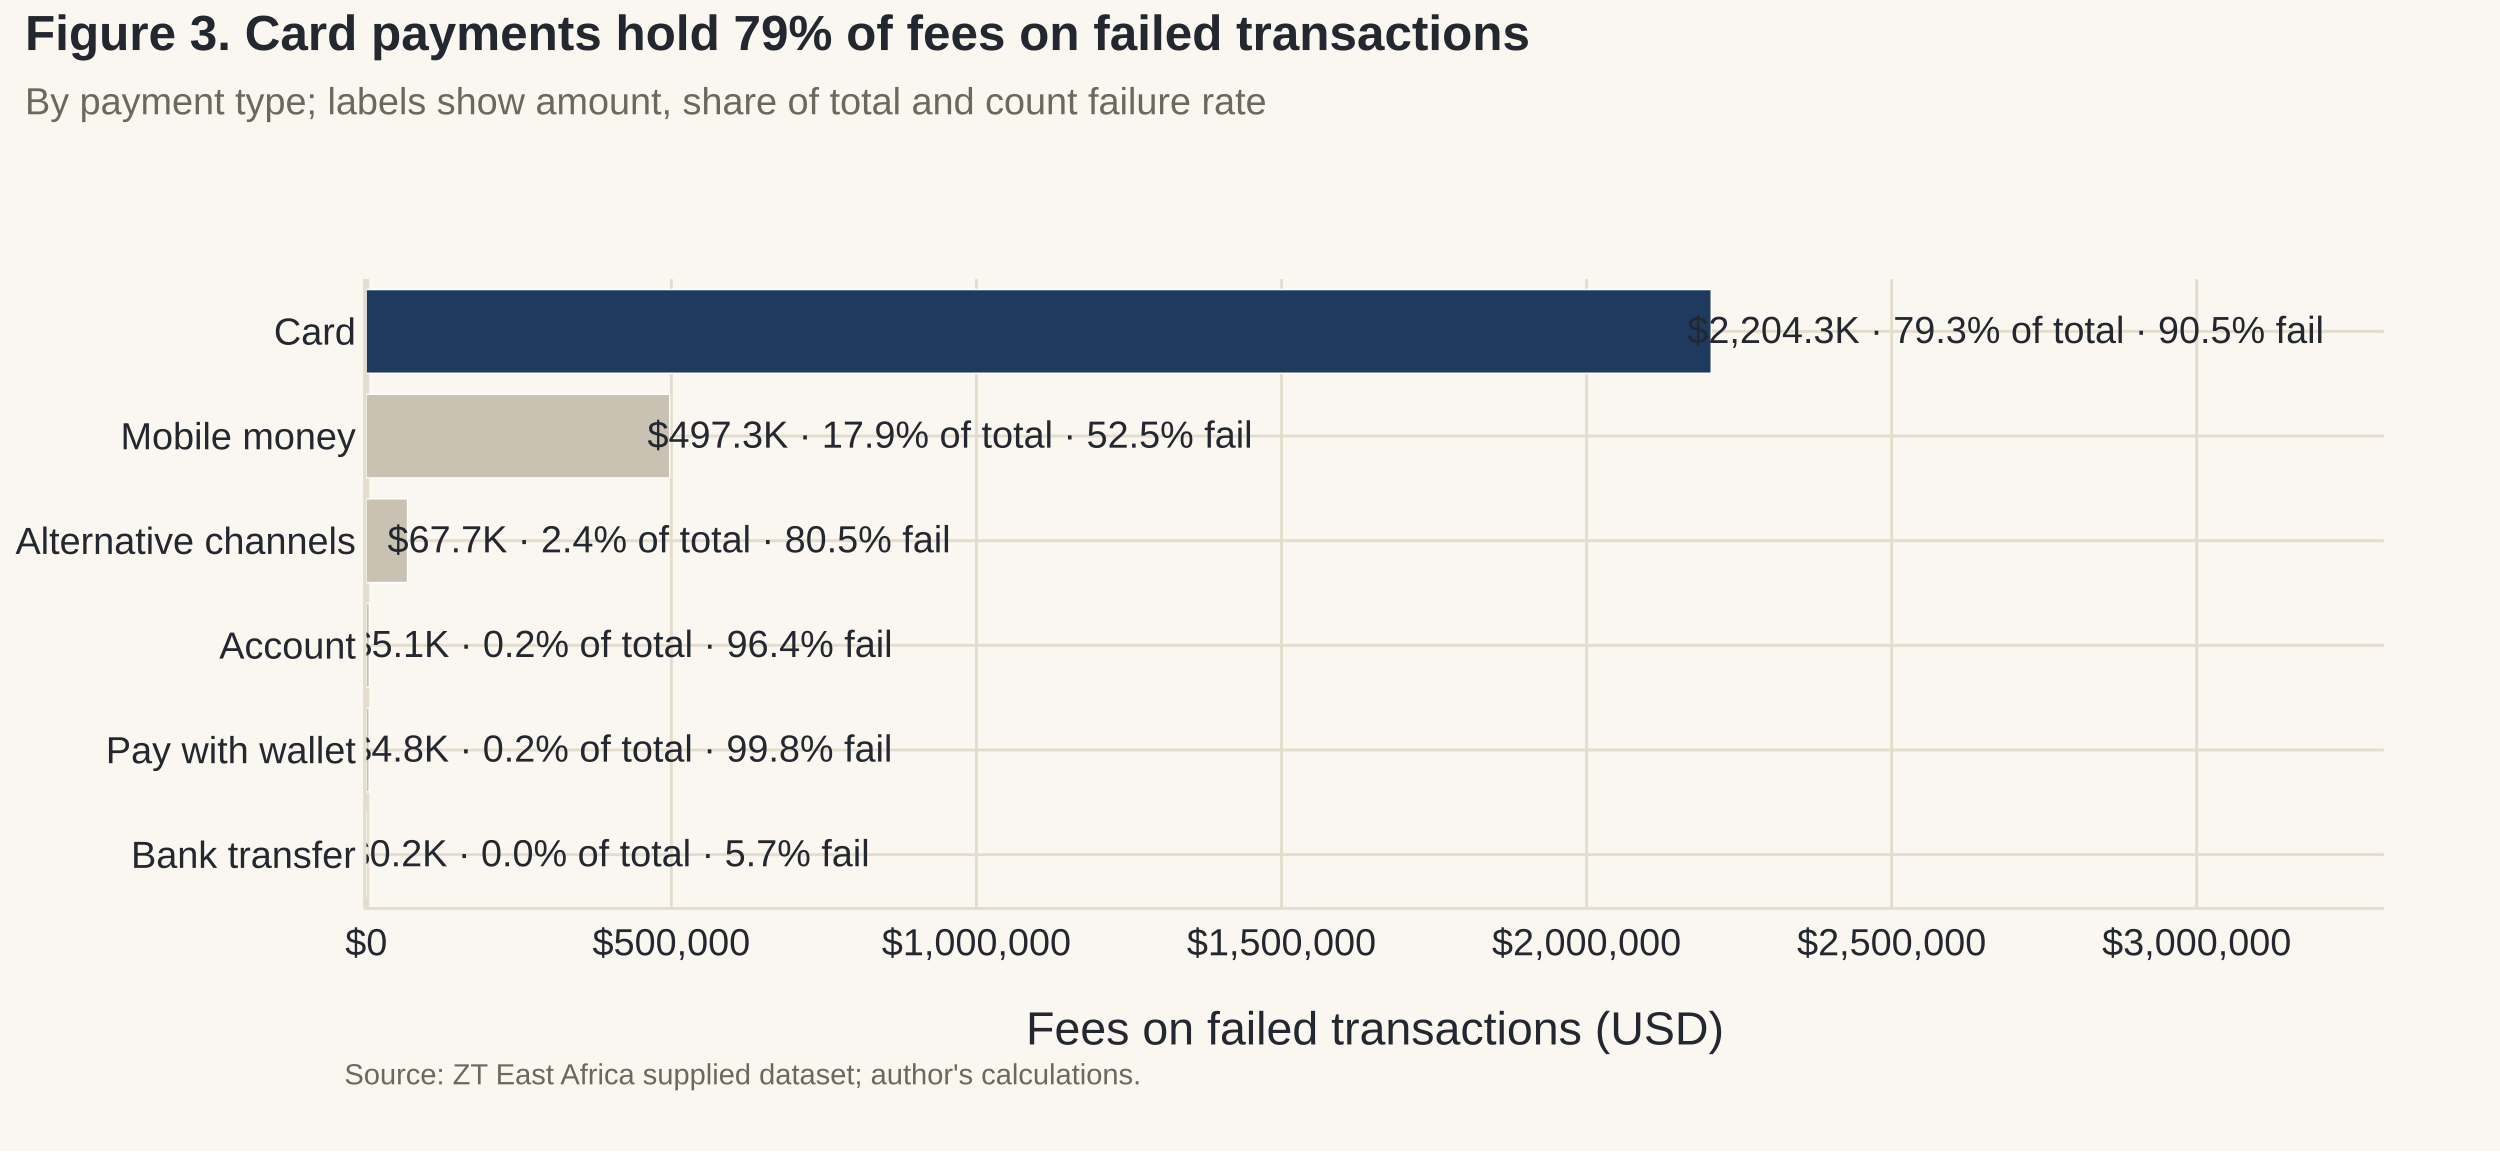
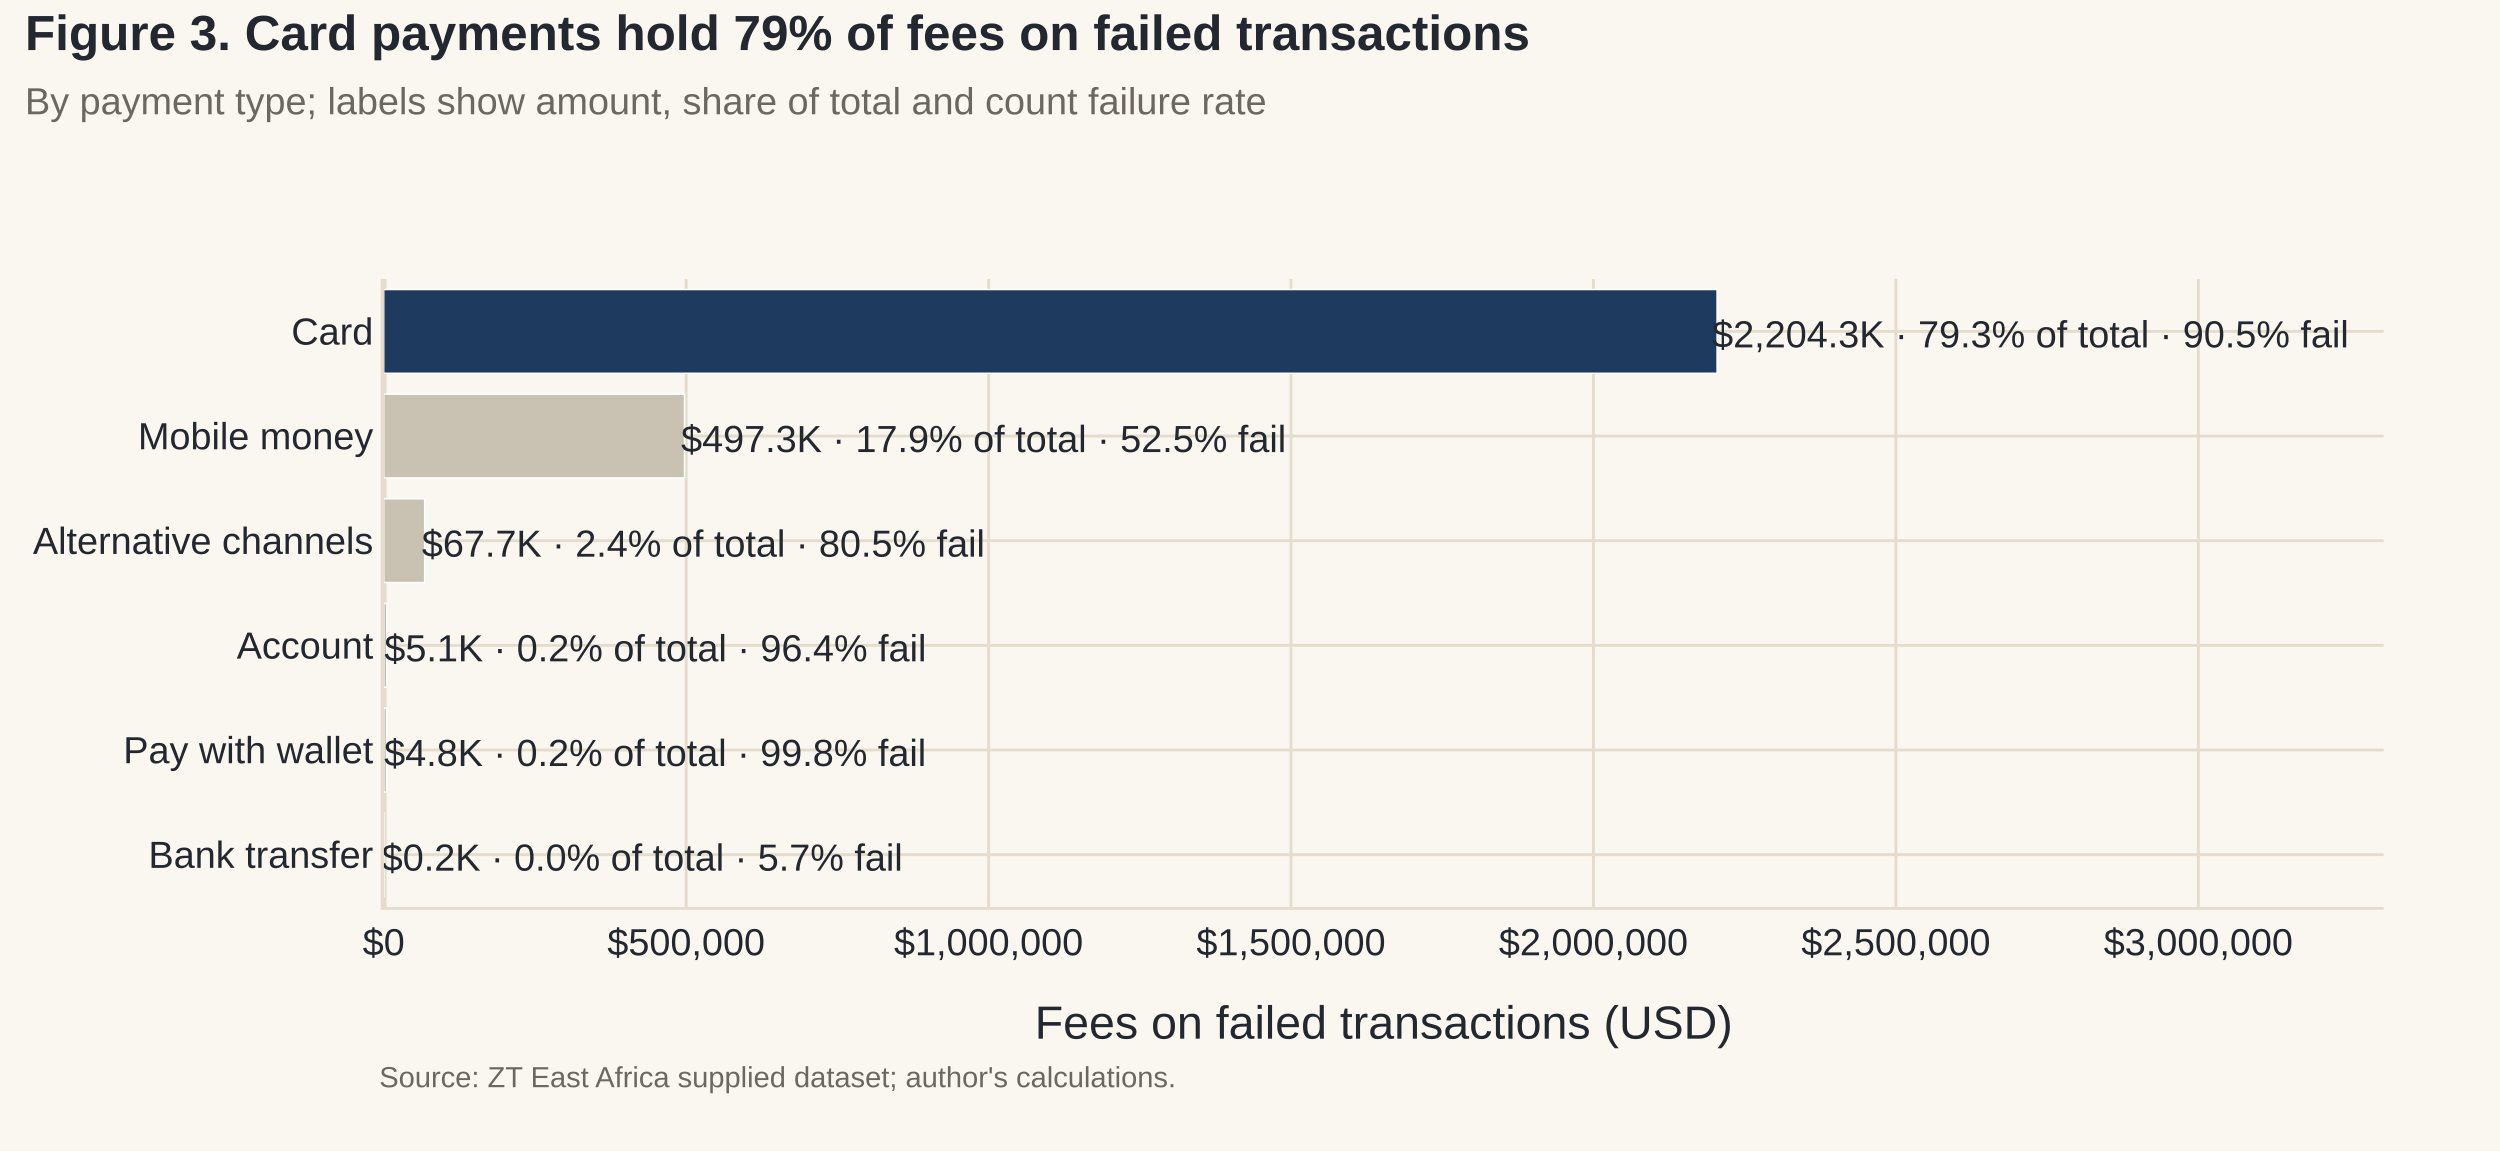
<svg xmlns="http://www.w3.org/2000/svg" class="main-svg" width="860" height="396" style="" viewBox="0 0 860 396">
  <rect x="0" y="0" width="860" height="396" style="fill: rgb(250, 247, 240); fill-opacity: 1;" />
-   <defs id="defs-6c283f">
+   <defs id="defs-e33436">
    <g class="clips">
-       <clipPath id="clip6c283fxyplot" class="plotclip">
-         <rect width="694" height="216" />
+       <clipPath id="clipe33436xyplot" class="plotclip">
+         <rect width="688" height="216" />
      </clipPath>
-       <clipPath class="axesclip" id="clip6c283fx">
-         <rect x="126" y="0" width="694" height="396" />
+       <clipPath class="axesclip" id="clipe33436x">
+         <rect x="132" y="0" width="688" height="396" />
      </clipPath>
-       <clipPath class="axesclip" id="clip6c283fy">
+       <clipPath class="axesclip" id="clipe33436y">
        <rect x="0" y="96" width="860" height="216" />
      </clipPath>
-       <clipPath class="axesclip" id="clip6c283fxy">
-         <rect x="126" y="96" width="694" height="216" />
+       <clipPath class="axesclip" id="clipe33436xy">
+         <rect x="132" y="96" width="688" height="216" />
      </clipPath>
    </g>
    <g class="gradients" />
    <g class="patterns" />
  </defs>
  <g class="bglayer" />
  <g class="layer-below">
    <g class="imagelayer" />
    <g class="shapelayer" />
  </g>
  <g class="cartesianlayer">
    <g class="subplot xy">
      <g class="layer-subplot">
        <g class="shapelayer" />
        <g class="imagelayer" />
      </g>
      <g class="minor-gridlayer">
        <g class="x" />
        <g class="y" />
      </g>
      <g class="gridlayer">
        <g class="x">
-           <path class="xgrid crisp" transform="translate(230.95,0)" d="M0,96v216" style="stroke: rgb(228, 221, 205); stroke-opacity: 1; stroke-width: 1px;" />
-           <path class="xgrid crisp" transform="translate(335.89,0)" d="M0,96v216" style="stroke: rgb(228, 221, 205); stroke-opacity: 1; stroke-width: 1px;" />
-           <path class="xgrid crisp" transform="translate(440.84,0)" d="M0,96v216" style="stroke: rgb(228, 221, 205); stroke-opacity: 1; stroke-width: 1px;" />
-           <path class="xgrid crisp" transform="translate(545.78,0)" d="M0,96v216" style="stroke: rgb(228, 221, 205); stroke-opacity: 1; stroke-width: 1px;" />
-           <path class="xgrid crisp" transform="translate(650.73,0)" d="M0,96v216" style="stroke: rgb(228, 221, 205); stroke-opacity: 1; stroke-width: 1px;" />
-           <path class="xgrid crisp" transform="translate(755.67,0)" d="M0,96v216" style="stroke: rgb(228, 221, 205); stroke-opacity: 1; stroke-width: 1px;" />
+           <path class="xgrid crisp" transform="translate(236.04,0)" d="M0,96v216" style="stroke: rgb(228, 221, 205); stroke-opacity: 1; stroke-width: 1px;" />
+           <path class="xgrid crisp" transform="translate(340.08,0)" d="M0,96v216" style="stroke: rgb(228, 221, 205); stroke-opacity: 1; stroke-width: 1px;" />
+           <path class="xgrid crisp" transform="translate(444.11,0)" d="M0,96v216" style="stroke: rgb(228, 221, 205); stroke-opacity: 1; stroke-width: 1px;" />
+           <path class="xgrid crisp" transform="translate(548.15,0)" d="M0,96v216" style="stroke: rgb(228, 221, 205); stroke-opacity: 1; stroke-width: 1px;" />
+           <path class="xgrid crisp" transform="translate(652.19,0)" d="M0,96v216" style="stroke: rgb(228, 221, 205); stroke-opacity: 1; stroke-width: 1px;" />
+           <path class="xgrid crisp" transform="translate(756.23,0)" d="M0,96v216" style="stroke: rgb(228, 221, 205); stroke-opacity: 1; stroke-width: 1px;" />
        </g>
        <g class="y">
-           <path class="ygrid crisp" transform="translate(0,294)" d="M126,0h694" style="stroke: rgb(228, 221, 205); stroke-opacity: 1; stroke-width: 1px;" />
-           <path class="ygrid crisp" transform="translate(0,258)" d="M126,0h694" style="stroke: rgb(228, 221, 205); stroke-opacity: 1; stroke-width: 1px;" />
-           <path class="ygrid crisp" transform="translate(0,222)" d="M126,0h694" style="stroke: rgb(228, 221, 205); stroke-opacity: 1; stroke-width: 1px;" />
-           <path class="ygrid crisp" transform="translate(0,186)" d="M126,0h694" style="stroke: rgb(228, 221, 205); stroke-opacity: 1; stroke-width: 1px;" />
-           <path class="ygrid crisp" transform="translate(0,150)" d="M126,0h694" style="stroke: rgb(228, 221, 205); stroke-opacity: 1; stroke-width: 1px;" />
-           <path class="ygrid crisp" transform="translate(0,114)" d="M126,0h694" style="stroke: rgb(228, 221, 205); stroke-opacity: 1; stroke-width: 1px;" />
+           <path class="ygrid crisp" transform="translate(0,294)" d="M132,0h688" style="stroke: rgb(228, 221, 205); stroke-opacity: 1; stroke-width: 1px;" />
+           <path class="ygrid crisp" transform="translate(0,258)" d="M132,0h688" style="stroke: rgb(228, 221, 205); stroke-opacity: 1; stroke-width: 1px;" />
+           <path class="ygrid crisp" transform="translate(0,222)" d="M132,0h688" style="stroke: rgb(228, 221, 205); stroke-opacity: 1; stroke-width: 1px;" />
+           <path class="ygrid crisp" transform="translate(0,186)" d="M132,0h688" style="stroke: rgb(228, 221, 205); stroke-opacity: 1; stroke-width: 1px;" />
+           <path class="ygrid crisp" transform="translate(0,150)" d="M132,0h688" style="stroke: rgb(228, 221, 205); stroke-opacity: 1; stroke-width: 1px;" />
+           <path class="ygrid crisp" transform="translate(0,114)" d="M132,0h688" style="stroke: rgb(228, 221, 205); stroke-opacity: 1; stroke-width: 1px;" />
        </g>
      </g>
      <g class="zerolinelayer">
-         <path class="xzl zl crisp" transform="translate(126,0)" d="M0,96v216" style="stroke: rgb(228, 221, 205); stroke-opacity: 1; stroke-width: 2px;" />
+         <path class="xzl zl crisp" transform="translate(132,0)" d="M0,96v216" style="stroke: rgb(228, 221, 205); stroke-opacity: 1; stroke-width: 2px;" />
      </g>
      <g class="layer-between">
        <g class="shapelayer" />
        <g class="imagelayer" />
      </g>
      <path class="xlines-below" />
      <path class="ylines-below" />
      <g class="overlines-below" />
      <g class="xaxislayer-below" />
      <g class="yaxislayer-below" />
      <g class="overaxes-below" />
      <g class="overplot">
-         <g class="xy" transform="translate(126,96)" clip-path="url(#clip6c283fxyplot)">
+         <g class="xy" transform="translate(132,96)" clip-path="url(#clipe33436xyplot)">
          <g class="barlayer mlayer">
            <g class="trace bars" style="opacity: 1;">
              <g class="points">
                <g class="point">
                  <path d="M0,212.4V183.6H0.04V212.4Z" style="vector-effect: none; opacity: 1; stroke-width: 0.5px; fill: rgb(201, 194, 179); fill-opacity: 1; stroke: rgb(255, 255, 255); stroke-opacity: 1;" />
-                   <text class="bartext bartext-outside" text-anchor="middle" data-notex="1" x="0" y="0" style="font-family: &quot;Source Sans 3&quot;, &quot;Source Sans Pro&quot;, &quot;Segoe UI&quot;, Arial, sans-serif; font-size: 13px; fill: rgb(35, 39, 47); fill-opacity: 1; white-space: pre;" transform="translate(83.54,202)">$0.2K · 0.0% of total · 5.7% fail</text>
+                   <text class="bartext bartext-outside" text-anchor="middle" data-notex="1" x="0" y="0" style="font-family: &quot;Source Sans 3&quot;, &quot;Source Sans Pro&quot;, &quot;Segoe UI&quot;, Arial, sans-serif; font-size: 13px; fill: rgb(35, 39, 47); fill-opacity: 1; white-space: pre;" transform="translate(88.915,203.5)">$0.2K · 0.0% of total · 5.7% fail</text>
                </g>
                <g class="point">
-                   <path d="M0,176.4V147.6H1.01V176.4Z" style="vector-effect: none; opacity: 1; stroke-width: 0.5px; fill: rgb(201, 194, 179); fill-opacity: 1; stroke: rgb(255, 255, 255); stroke-opacity: 1;" />
-                   <text class="bartext bartext-outside" text-anchor="middle" data-notex="1" x="0" y="0" style="font-family: &quot;Source Sans 3&quot;, &quot;Source Sans Pro&quot;, &quot;Segoe UI&quot;, Arial, sans-serif; font-size: 13px; fill: rgb(35, 39, 47); fill-opacity: 1; white-space: pre;" transform="translate(87.74438,166)">$4.8K · 0.2% of total · 99.8% fail</text>
+                   <path d="M0,176.4V147.6H1V176.4Z" style="vector-effect: none; opacity: 1; stroke-width: 0.5px; fill: rgb(201, 194, 179); fill-opacity: 1; stroke: rgb(255, 255, 255); stroke-opacity: 1;" />
+                   <text class="bartext bartext-outside" text-anchor="middle" data-notex="1" x="0" y="0" style="font-family: &quot;Source Sans 3&quot;, &quot;Source Sans Pro&quot;, &quot;Segoe UI&quot;, Arial, sans-serif; font-size: 13px; fill: rgb(35, 39, 47); fill-opacity: 1; white-space: pre;" transform="translate(93.38281,167.5)">$4.8K · 0.2% of total · 99.8% fail</text>
                </g>
                <g class="point">
-                   <path d="M0,140.4V111.6H1.08V140.4Z" style="vector-effect: none; opacity: 1; stroke-width: 0.5px; fill: rgb(201, 194, 179); fill-opacity: 1; stroke: rgb(255, 255, 255); stroke-opacity: 1;" />
-                   <text class="bartext bartext-outside" text-anchor="middle" data-notex="1" x="0" y="0" style="font-family: &quot;Source Sans 3&quot;, &quot;Source Sans Pro&quot;, &quot;Segoe UI&quot;, Arial, sans-serif; font-size: 13px; fill: rgb(35, 39, 47); fill-opacity: 1; white-space: pre;" transform="translate(87.81437,130)">$5.1K · 0.2% of total · 96.4% fail</text>
+                   <path d="M0,140.4V111.6H1.07V140.4Z" style="vector-effect: none; opacity: 1; stroke-width: 0.5px; fill: rgb(201, 194, 179); fill-opacity: 1; stroke: rgb(255, 255, 255); stroke-opacity: 1;" />
+                   <text class="bartext bartext-outside" text-anchor="middle" data-notex="1" x="0" y="0" style="font-family: &quot;Source Sans 3&quot;, &quot;Source Sans Pro&quot;, &quot;Segoe UI&quot;, Arial, sans-serif; font-size: 13px; fill: rgb(35, 39, 47); fill-opacity: 1; white-space: pre;" transform="translate(93.45281,131.5)">$5.1K · 0.2% of total · 96.4% fail</text>
                </g>
                <g class="point">
-                   <path d="M0,104.4V75.6H14.2V104.4Z" style="vector-effect: none; opacity: 1; stroke-width: 0.5px; fill: rgb(201, 194, 179); fill-opacity: 1; stroke: rgb(255, 255, 255); stroke-opacity: 1;" />
-                   <text class="bartext bartext-outside" text-anchor="middle" data-notex="1" x="0" y="0" style="font-family: &quot;Source Sans 3&quot;, &quot;Source Sans Pro&quot;, &quot;Segoe UI&quot;, Arial, sans-serif; font-size: 13px; fill: rgb(35, 39, 47); fill-opacity: 1; white-space: pre;" transform="translate(104.1609,94)">$67.7K · 2.4% of total · 80.5% fail</text>
+                   <path d="M0,104.4V75.6H14.08V104.4Z" style="vector-effect: none; opacity: 1; stroke-width: 0.5px; fill: rgb(201, 194, 179); fill-opacity: 1; stroke: rgb(255, 255, 255); stroke-opacity: 1;" />
+                   <text class="bartext bartext-outside" text-anchor="middle" data-notex="1" x="0" y="0" style="font-family: &quot;Source Sans 3&quot;, &quot;Source Sans Pro&quot;, &quot;Segoe UI&quot;, Arial, sans-serif; font-size: 13px; fill: rgb(35, 39, 47); fill-opacity: 1; white-space: pre;" transform="translate(109.9628,95.5)">$67.7K · 2.4% of total · 80.5% fail</text>
                </g>
                <g class="point">
-                   <path d="M0,68.4V39.6H104.38V68.4Z" style="vector-effect: none; opacity: 1; stroke-width: 0.5px; fill: rgb(201, 194, 179); fill-opacity: 1; stroke: rgb(255, 255, 255); stroke-opacity: 1;" />
-                   <text class="bartext bartext-outside" text-anchor="middle" data-notex="1" x="0" y="0" style="font-family: &quot;Source Sans 3&quot;, &quot;Source Sans Pro&quot;, &quot;Segoe UI&quot;, Arial, sans-serif; font-size: 13px; fill: rgb(35, 39, 47); fill-opacity: 1; white-space: pre;" transform="translate(200.8019,58)">$497.3K · 17.9% of total · 52.5% fail</text>
+                   <path d="M0,68.4V39.6H103.48V68.4Z" style="vector-effect: none; opacity: 1; stroke-width: 0.5px; fill: rgb(201, 194, 179); fill-opacity: 1; stroke: rgb(255, 255, 255); stroke-opacity: 1;" />
+                   <text class="bartext bartext-outside" text-anchor="middle" data-notex="1" x="0" y="0" style="font-family: &quot;Source Sans 3&quot;, &quot;Source Sans Pro&quot;, &quot;Segoe UI&quot;, Arial, sans-serif; font-size: 13px; fill: rgb(35, 39, 47); fill-opacity: 1; white-space: pre;" transform="translate(206.3706,59.5)">$497.3K · 17.9% of total · 52.5% fail</text>
                </g>
                <g class="point">
-                   <path d="M0,32.4V3.6H462.67V32.4Z" style="vector-effect: none; opacity: 1; stroke-width: 0.5px; fill: rgb(31, 58, 95); fill-opacity: 1; stroke: rgb(255, 255, 255); stroke-opacity: 1;" />
-                   <text class="bartext bartext-outside" text-anchor="middle" data-notex="1" x="0" y="0" style="font-family: &quot;Source Sans 3&quot;, &quot;Source Sans Pro&quot;, &quot;Segoe UI&quot;, Arial, sans-serif; font-size: 13px; fill: rgb(35, 39, 47); fill-opacity: 1; white-space: pre;" transform="translate(563.9434,22)">$2,204.3K · 79.3% of total · 90.5% fail</text>
+                   <path d="M0,32.4V3.6H458.67V32.4Z" style="vector-effect: none; opacity: 1; stroke-width: 0.5px; fill: rgb(31, 58, 95); fill-opacity: 1; stroke: rgb(255, 255, 255); stroke-opacity: 1;" />
+                   <text class="bartext bartext-outside" text-anchor="middle" data-notex="1" x="0" y="0" style="font-family: &quot;Source Sans 3&quot;, &quot;Source Sans Pro&quot;, &quot;Segoe UI&quot;, Arial, sans-serif; font-size: 13px; fill: rgb(35, 39, 47); fill-opacity: 1; white-space: pre;" transform="translate(566.4747,23.5)">$2,204.3K · 79.3% of total · 90.5% fail</text>
                </g>
              </g>
            </g>
          </g>
        </g>
      </g>
      <g class="zerolinelayer-above" />
-       <path class="xlines-above crisp" d="M125,312.5H820" style="fill: none; stroke-width: 1px; stroke: rgb(228, 221, 205); stroke-opacity: 1;" />
-       <path class="ylines-above crisp" d="M125.5,96V312" style="fill: none; stroke-width: 1px; stroke: rgb(228, 221, 205); stroke-opacity: 1;" />
+       <path class="xlines-above crisp" d="M131,312.5H820" style="fill: none; stroke-width: 1px; stroke: rgb(228, 221, 205); stroke-opacity: 1;" />
+       <path class="ylines-above crisp" d="M131.5,96V312" style="fill: none; stroke-width: 1px; stroke: rgb(228, 221, 205); stroke-opacity: 1;" />
      <g class="overlines-above" />
      <g class="xaxislayer-above">
        <g class="xtick">
-           <text text-anchor="middle" x="0" y="328.6" transform="translate(126,0)" style="font-family: &quot;Source Sans 3&quot;, &quot;Source Sans Pro&quot;, &quot;Segoe UI&quot;, Arial, sans-serif; font-size: 13px; fill: rgb(35, 39, 47); fill-opacity: 1; white-space: pre;">$0</text>
+           <text text-anchor="middle" x="0" y="328.6" transform="translate(132,0)" style="font-family: &quot;Source Sans 3&quot;, &quot;Source Sans Pro&quot;, &quot;Segoe UI&quot;, Arial, sans-serif; font-size: 13px; fill: rgb(35, 39, 47); fill-opacity: 1; white-space: pre;">$0</text>
        </g>
        <g class="xtick">
-           <text text-anchor="middle" x="0" y="328.6" style="font-family: &quot;Source Sans 3&quot;, &quot;Source Sans Pro&quot;, &quot;Segoe UI&quot;, Arial, sans-serif; font-size: 13px; fill: rgb(35, 39, 47); fill-opacity: 1; white-space: pre;" transform="translate(230.95,0)">$500,000</text>
+           <text text-anchor="middle" x="0" y="328.6" style="font-family: &quot;Source Sans 3&quot;, &quot;Source Sans Pro&quot;, &quot;Segoe UI&quot;, Arial, sans-serif; font-size: 13px; fill: rgb(35, 39, 47); fill-opacity: 1; white-space: pre;" transform="translate(236.04,0)">$500,000</text>
        </g>
        <g class="xtick">
-           <text text-anchor="middle" x="0" y="328.6" style="font-family: &quot;Source Sans 3&quot;, &quot;Source Sans Pro&quot;, &quot;Segoe UI&quot;, Arial, sans-serif; font-size: 13px; fill: rgb(35, 39, 47); fill-opacity: 1; white-space: pre;" transform="translate(335.89,0)">$1,000,000</text>
+           <text text-anchor="middle" x="0" y="328.6" style="font-family: &quot;Source Sans 3&quot;, &quot;Source Sans Pro&quot;, &quot;Segoe UI&quot;, Arial, sans-serif; font-size: 13px; fill: rgb(35, 39, 47); fill-opacity: 1; white-space: pre;" transform="translate(340.08,0)">$1,000,000</text>
        </g>
        <g class="xtick">
-           <text text-anchor="middle" x="0" y="328.6" style="font-family: &quot;Source Sans 3&quot;, &quot;Source Sans Pro&quot;, &quot;Segoe UI&quot;, Arial, sans-serif; font-size: 13px; fill: rgb(35, 39, 47); fill-opacity: 1; white-space: pre;" transform="translate(440.84,0)">$1,500,000</text>
+           <text text-anchor="middle" x="0" y="328.6" style="font-family: &quot;Source Sans 3&quot;, &quot;Source Sans Pro&quot;, &quot;Segoe UI&quot;, Arial, sans-serif; font-size: 13px; fill: rgb(35, 39, 47); fill-opacity: 1; white-space: pre;" transform="translate(444.11,0)">$1,500,000</text>
        </g>
        <g class="xtick">
-           <text text-anchor="middle" x="0" y="328.6" style="font-family: &quot;Source Sans 3&quot;, &quot;Source Sans Pro&quot;, &quot;Segoe UI&quot;, Arial, sans-serif; font-size: 13px; fill: rgb(35, 39, 47); fill-opacity: 1; white-space: pre;" transform="translate(545.78,0)">$2,000,000</text>
+           <text text-anchor="middle" x="0" y="328.6" style="font-family: &quot;Source Sans 3&quot;, &quot;Source Sans Pro&quot;, &quot;Segoe UI&quot;, Arial, sans-serif; font-size: 13px; fill: rgb(35, 39, 47); fill-opacity: 1; white-space: pre;" transform="translate(548.15,0)">$2,000,000</text>
        </g>
        <g class="xtick">
-           <text text-anchor="middle" x="0" y="328.6" style="font-family: &quot;Source Sans 3&quot;, &quot;Source Sans Pro&quot;, &quot;Segoe UI&quot;, Arial, sans-serif; font-size: 13px; fill: rgb(35, 39, 47); fill-opacity: 1; white-space: pre;" transform="translate(650.73,0)">$2,500,000</text>
+           <text text-anchor="middle" x="0" y="328.6" style="font-family: &quot;Source Sans 3&quot;, &quot;Source Sans Pro&quot;, &quot;Segoe UI&quot;, Arial, sans-serif; font-size: 13px; fill: rgb(35, 39, 47); fill-opacity: 1; white-space: pre;" transform="translate(652.19,0)">$2,500,000</text>
        </g>
        <g class="xtick">
-           <text text-anchor="middle" x="0" y="328.6" style="font-family: &quot;Source Sans 3&quot;, &quot;Source Sans Pro&quot;, &quot;Segoe UI&quot;, Arial, sans-serif; font-size: 13px; fill: rgb(35, 39, 47); fill-opacity: 1; white-space: pre;" transform="translate(755.67,0)">$3,000,000</text>
+           <text text-anchor="middle" x="0" y="328.6" style="font-family: &quot;Source Sans 3&quot;, &quot;Source Sans Pro&quot;, &quot;Segoe UI&quot;, Arial, sans-serif; font-size: 13px; fill: rgb(35, 39, 47); fill-opacity: 1; white-space: pre;" transform="translate(756.23,0)">$3,000,000</text>
        </g>
      </g>
      <g class="yaxislayer-above">
        <g class="ytick">
-           <text text-anchor="end" x="122.4" y="4.55" transform="translate(0,294)" style="font-family: &quot;Source Sans 3&quot;, &quot;Source Sans Pro&quot;, &quot;Segoe UI&quot;, Arial, sans-serif; font-size: 13px; fill: rgb(35, 39, 47); fill-opacity: 1; white-space: pre;">Bank transfer</text>
+           <text text-anchor="end" x="128.4" y="4.55" transform="translate(0,294)" style="font-family: &quot;Source Sans 3&quot;, &quot;Source Sans Pro&quot;, &quot;Segoe UI&quot;, Arial, sans-serif; font-size: 13px; fill: rgb(35, 39, 47); fill-opacity: 1; white-space: pre;">Bank transfer</text>
        </g>
        <g class="ytick">
-           <text text-anchor="end" x="122.4" y="4.55" transform="translate(0,258)" style="font-family: &quot;Source Sans 3&quot;, &quot;Source Sans Pro&quot;, &quot;Segoe UI&quot;, Arial, sans-serif; font-size: 13px; fill: rgb(35, 39, 47); fill-opacity: 1; white-space: pre;">Pay with wallet</text>
+           <text text-anchor="end" x="128.4" y="4.55" transform="translate(0,258)" style="font-family: &quot;Source Sans 3&quot;, &quot;Source Sans Pro&quot;, &quot;Segoe UI&quot;, Arial, sans-serif; font-size: 13px; fill: rgb(35, 39, 47); fill-opacity: 1; white-space: pre;">Pay with wallet</text>
        </g>
        <g class="ytick">
-           <text text-anchor="end" x="122.4" y="4.55" transform="translate(0,222)" style="font-family: &quot;Source Sans 3&quot;, &quot;Source Sans Pro&quot;, &quot;Segoe UI&quot;, Arial, sans-serif; font-size: 13px; fill: rgb(35, 39, 47); fill-opacity: 1; white-space: pre;">Account</text>
+           <text text-anchor="end" x="128.4" y="4.55" transform="translate(0,222)" style="font-family: &quot;Source Sans 3&quot;, &quot;Source Sans Pro&quot;, &quot;Segoe UI&quot;, Arial, sans-serif; font-size: 13px; fill: rgb(35, 39, 47); fill-opacity: 1; white-space: pre;">Account</text>
        </g>
        <g class="ytick">
-           <text text-anchor="end" x="122.4" y="4.55" transform="translate(0,186)" style="font-family: &quot;Source Sans 3&quot;, &quot;Source Sans Pro&quot;, &quot;Segoe UI&quot;, Arial, sans-serif; font-size: 13px; fill: rgb(35, 39, 47); fill-opacity: 1; white-space: pre;">Alternative channels</text>
+           <text text-anchor="end" x="128.4" y="4.55" transform="translate(0,186)" style="font-family: &quot;Source Sans 3&quot;, &quot;Source Sans Pro&quot;, &quot;Segoe UI&quot;, Arial, sans-serif; font-size: 13px; fill: rgb(35, 39, 47); fill-opacity: 1; white-space: pre;">Alternative channels</text>
        </g>
        <g class="ytick">
-           <text text-anchor="end" x="122.4" y="4.55" transform="translate(0,150)" style="font-family: &quot;Source Sans 3&quot;, &quot;Source Sans Pro&quot;, &quot;Segoe UI&quot;, Arial, sans-serif; font-size: 13px; fill: rgb(35, 39, 47); fill-opacity: 1; white-space: pre;">Mobile money</text>
+           <text text-anchor="end" x="128.4" y="4.55" transform="translate(0,150)" style="font-family: &quot;Source Sans 3&quot;, &quot;Source Sans Pro&quot;, &quot;Segoe UI&quot;, Arial, sans-serif; font-size: 13px; fill: rgb(35, 39, 47); fill-opacity: 1; white-space: pre;">Mobile money</text>
        </g>
        <g class="ytick">
-           <text text-anchor="end" x="122.4" y="4.55" transform="translate(0,114)" style="font-family: &quot;Source Sans 3&quot;, &quot;Source Sans Pro&quot;, &quot;Segoe UI&quot;, Arial, sans-serif; font-size: 13px; fill: rgb(35, 39, 47); fill-opacity: 1; white-space: pre;">Card</text>
+           <text text-anchor="end" x="128.4" y="4.55" transform="translate(0,114)" style="font-family: &quot;Source Sans 3&quot;, &quot;Source Sans Pro&quot;, &quot;Segoe UI&quot;, Arial, sans-serif; font-size: 13px; fill: rgb(35, 39, 47); fill-opacity: 1; white-space: pre;">Card</text>
        </g>
      </g>
      <g class="overaxes-above" />
    </g>
  </g>
  <g class="polarlayer" />
  <g class="smithlayer" />
  <g class="ternarylayer" />
  <g class="geolayer" />
  <g class="funnelarealayer" />
  <g class="pielayer" />
  <g class="iciclelayer" />
  <g class="treemaplayer" />
  <g class="sunburstlayer" />
  <g class="glimages" />
-   <defs id="topdefs-6c283f">
+   <defs id="topdefs-e33436">
    <g class="clips" />
  </defs>
  <g class="layer-above">
    <g class="imagelayer" />
    <g class="shapelayer" />
  </g>
  <g class="infolayer">
    <g class="g-gtitle">
      <text class="gtitle" x="8.6" y="17.217" text-anchor="start" dy="0.7em" style="opacity: 1; font-family: &quot;Source Sans 3&quot;, &quot;Source Sans Pro&quot;, &quot;Segoe UI&quot;, Arial, sans-serif; font-size: 17px; fill: rgb(35, 39, 47); fill-opacity: 1; white-space: pre;">
        <tspan class="line" dy="0em" x="8.6" y="17.217">
          <tspan style="font-weight:bold">Figure 3. Card payments hold 79% of fees on failed transactions</tspan>
        </tspan>
        <tspan class="line" dy="1.3em" x="8.6" y="17.217">
          <tspan style="font-size:13px; fill:#6B6860">By payment type; labels show amount, share of total and count failure rate</tspan>
        </tspan>
      </text>
    </g>
    <g class="g-xtitle">
-       <text class="xtitle" x="473" y="359.3" text-anchor="middle" style="opacity: 1; font-family: &quot;Source Sans 3&quot;, &quot;Source Sans Pro&quot;, &quot;Segoe UI&quot;, Arial, sans-serif; font-size: 16px; fill: rgb(35, 39, 47); fill-opacity: 1; white-space: pre;">Fees on failed transactions (USD)</text>
+       <text class="xtitle" x="476" y="357.3" text-anchor="middle" style="opacity: 1; font-family: &quot;Source Sans 3&quot;, &quot;Source Sans Pro&quot;, &quot;Segoe UI&quot;, Arial, sans-serif; font-size: 16px; fill: rgb(35, 39, 47); fill-opacity: 1; white-space: pre;">Fees on failed transactions (USD)</text>
    </g>
    <g class="g-ytitle" />
    <g class="annotation" data-index="0" style="opacity: 1;">
-       <g class="annotation-text-g" transform="rotate(0,255.5,370.3714)">
-         <g class="cursor-pointer" transform="translate(126,361)">
-           <rect class="bg" x="0.5" y="0.5" width="258" height="17" style="stroke-width: 1px; stroke: rgb(0, 0, 0); stroke-opacity: 0; fill: rgb(0, 0, 0); fill-opacity: 0;" />
-           <text class="annotation-text" text-anchor="middle" x="129.516" y="12" style="font-family: &quot;Source Sans 3&quot;, &quot;Source Sans Pro&quot;, &quot;Segoe UI&quot;, Arial, sans-serif; font-size: 10px; fill: rgb(107, 104, 96); fill-opacity: 1; white-space: pre;">Source: ZT East Africa supplied dataset; author's calculations.</text>
+       <g class="annotation-text-g" transform="rotate(0,267.5,370.3714)">
+         <g class="cursor-pointer" transform="translate(132,361)">
+           <rect class="bg" x="0.5" y="0.5" width="270" height="17" style="stroke-width: 1px; stroke: rgb(0, 0, 0); stroke-opacity: 0; fill: rgb(0, 0, 0); fill-opacity: 0;" />
+           <text class="annotation-text" text-anchor="middle" x="135.516" y="13" style="font-family: &quot;Source Sans 3&quot;, &quot;Source Sans Pro&quot;, &quot;Segoe UI&quot;, Arial, sans-serif; font-size: 10px; fill: rgb(107, 104, 96); fill-opacity: 1; white-space: pre;">Source: ZT East Africa supplied dataset; author's calculations.</text>
        </g>
      </g>
    </g>
  </g>
</svg>
